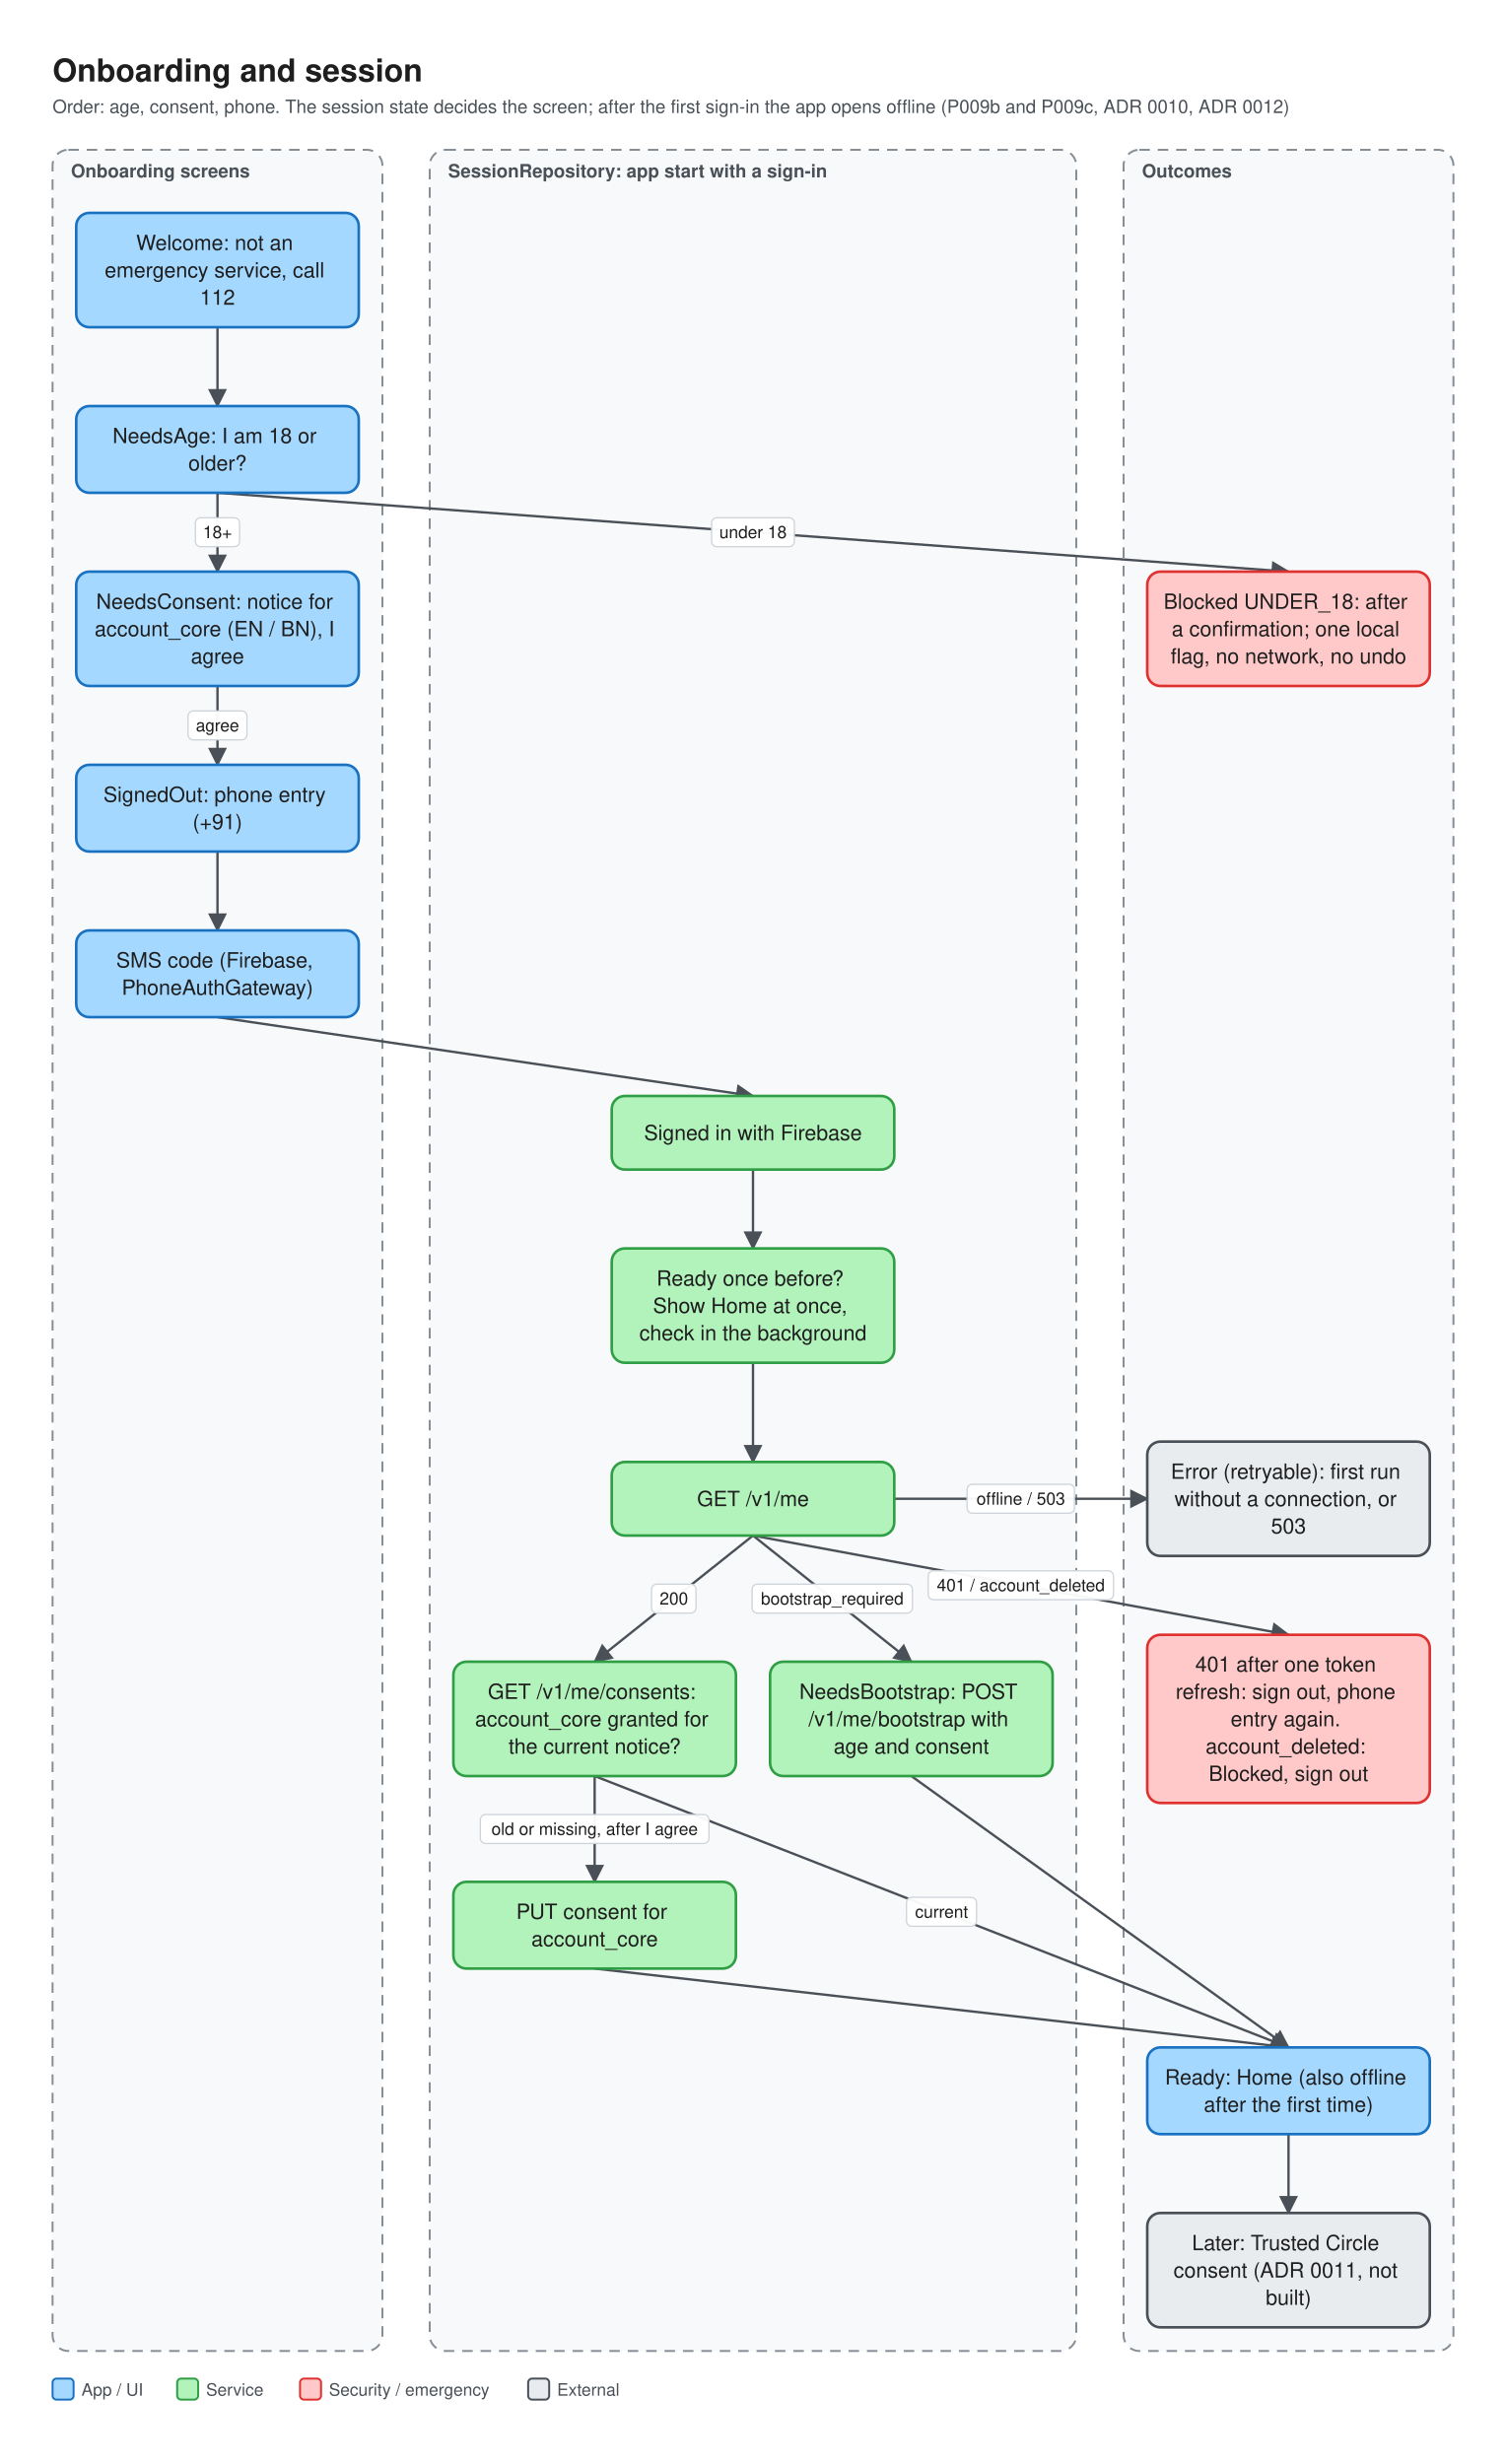
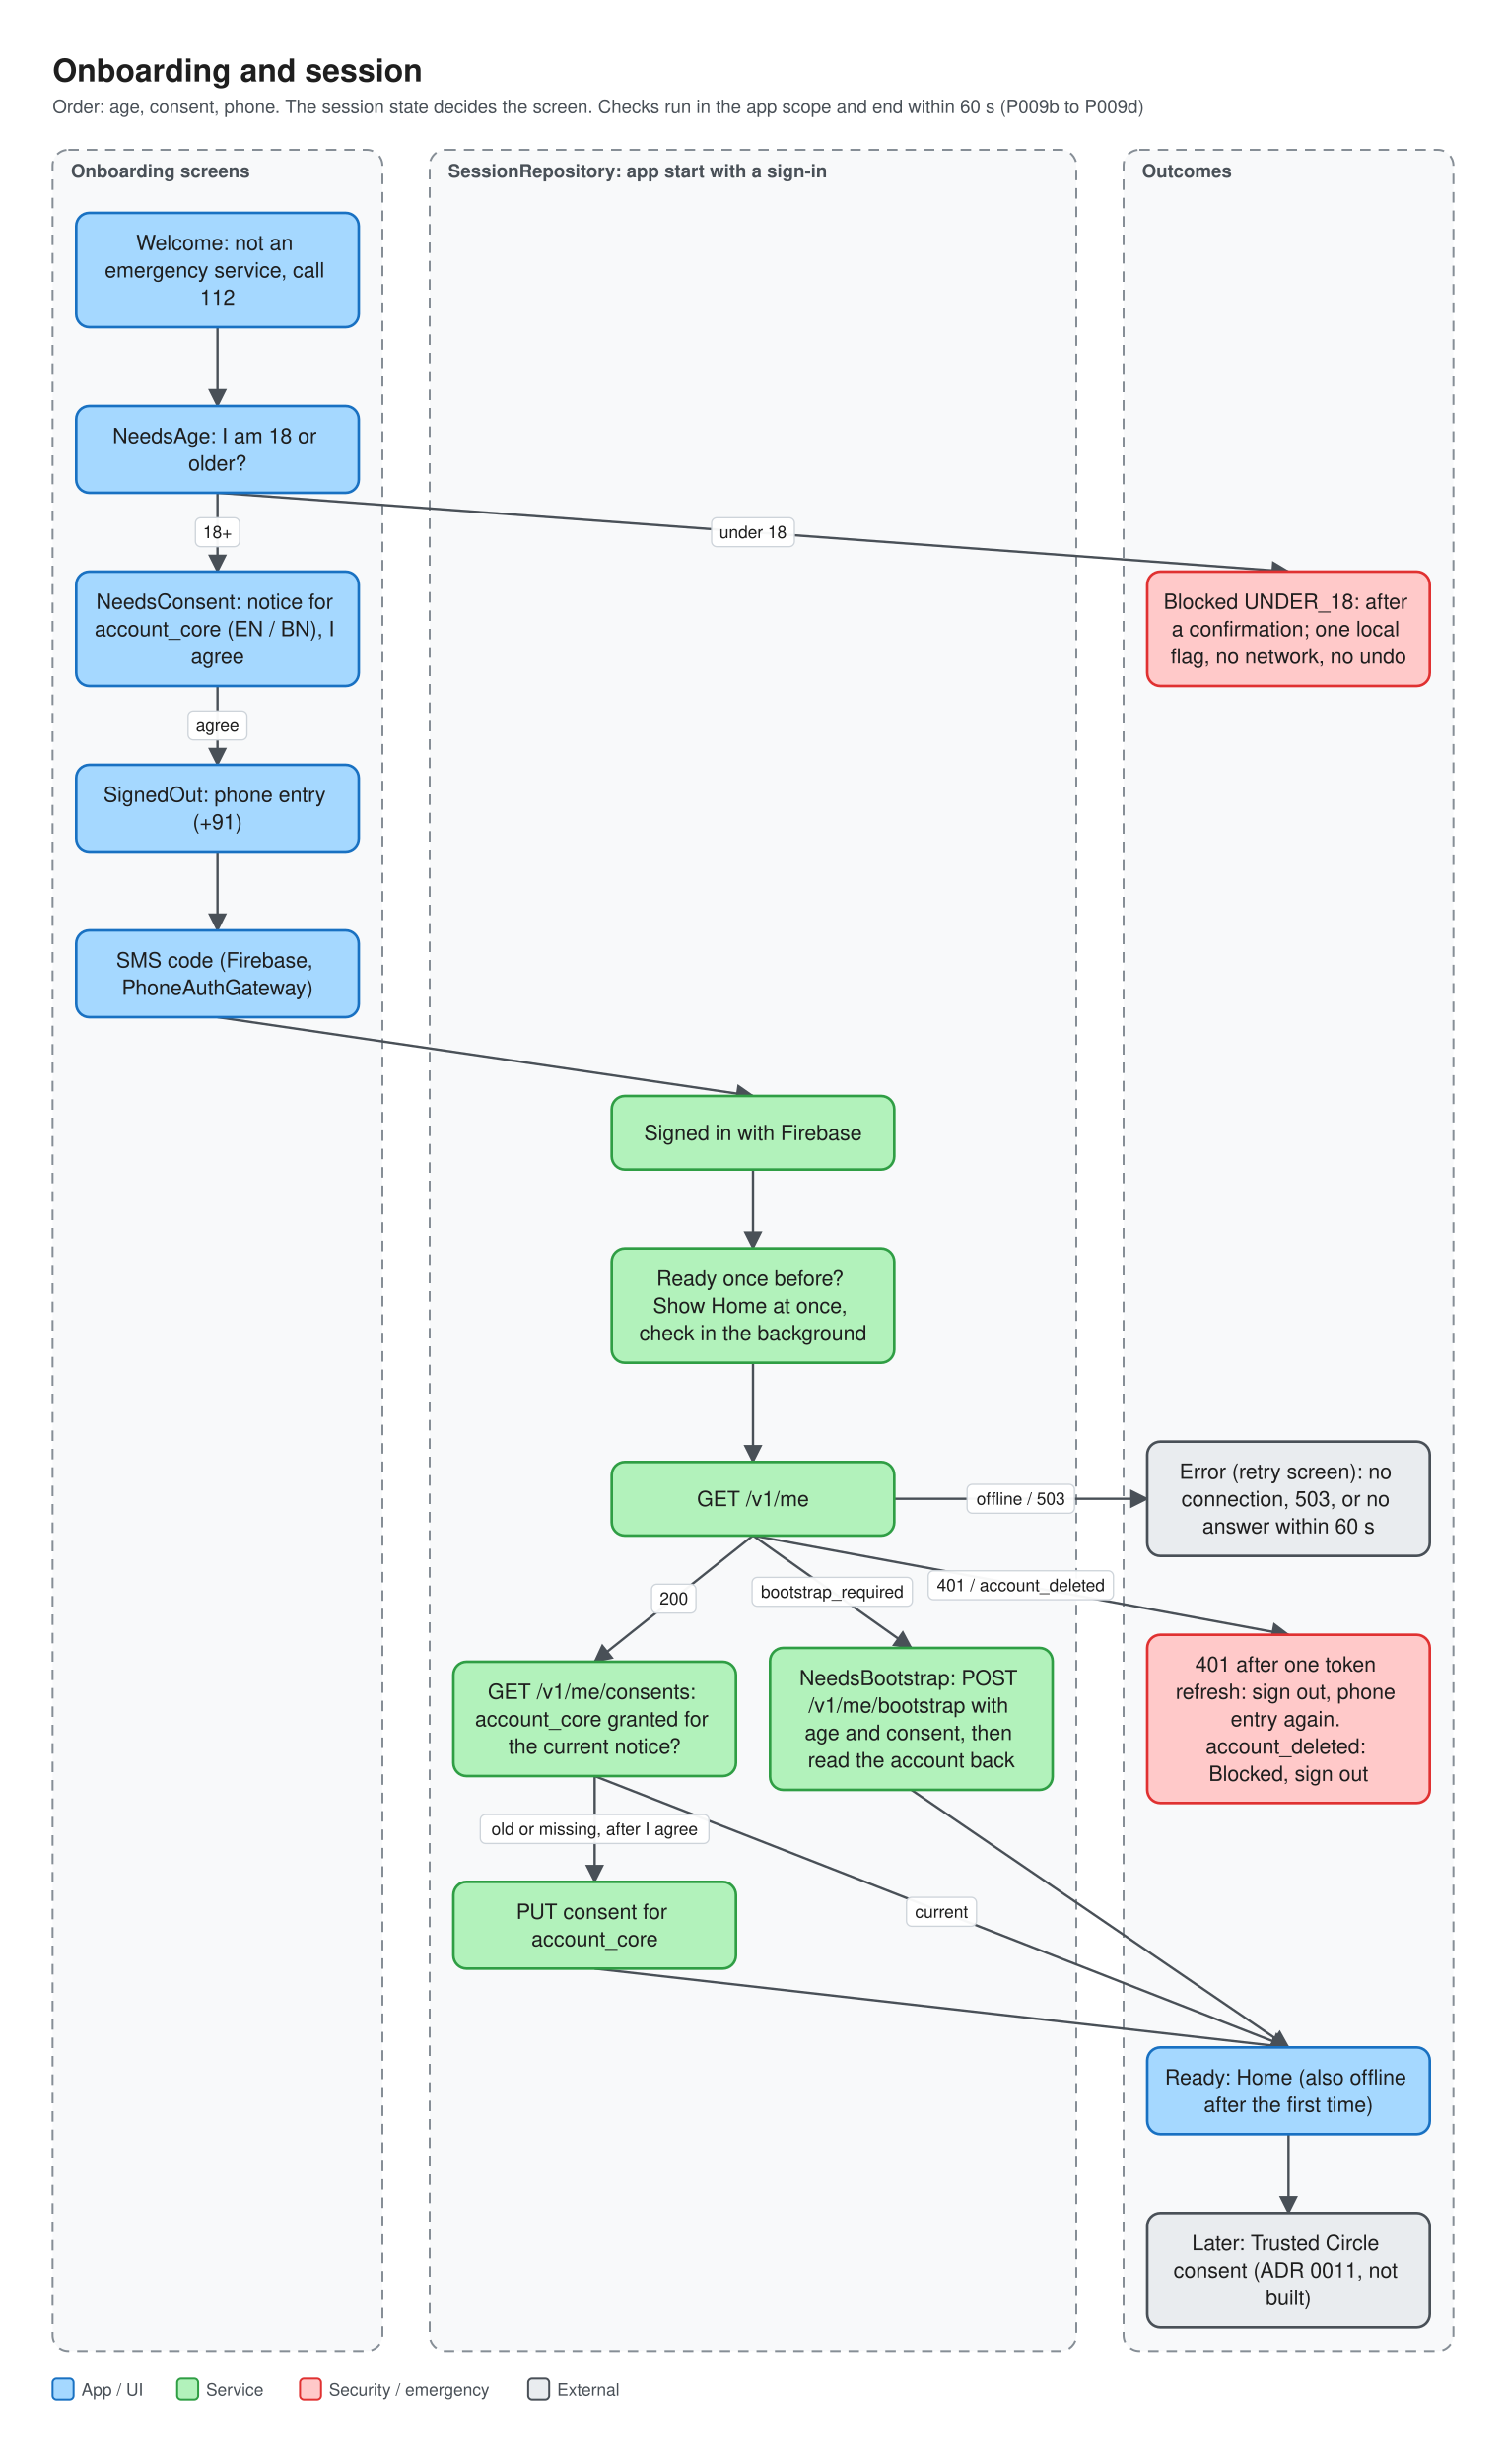
<svg xmlns="http://www.w3.org/2000/svg" width="1146" height="1875" viewBox="0 0 1146 1875" font-family="Helvetica, Arial, sans-serif">
  <defs>
    <marker id="arrow" viewBox="0 0 10 10" refX="9" refY="5" markerWidth="8" markerHeight="8" orient="auto">
      <path d="M0,0 L10,5 L0,10 z" fill="#495057" />
    </marker>
  </defs>
  <rect width="100%" height="100%" fill="#ffffff" />
  <text x="40" y="62" font-size="24" font-weight="700" fill="#1e1e1e">Onboarding and session</text>
-   <text x="40" y="86" font-size="14" fill="#495057">Order: age, consent, phone. The session state decides the screen; after the first sign-in the app opens offline (P009b and P009c, ADR 0010, ADR 0012)</text>
+   <text x="40" y="86" font-size="14" fill="#495057">Order: age, consent, phone. The session state decides the screen. Checks run in the app scope and end within 60 s (P009b to P009d)</text>
  <rect x="40" y="114" width="251" height="1675" rx="12" fill="#f8f9fa" stroke="#868e96" stroke-width="1.5" stroke-dasharray="8 6" />
  <text x="54" y="135" font-size="14" font-weight="700" fill="#495057">Onboarding screens</text>
  <rect x="327" y="114" width="492" height="1675" rx="12" fill="#f8f9fa" stroke="#868e96" stroke-width="1.5" stroke-dasharray="8 6" />
  <text x="341" y="135" font-size="14" font-weight="700" fill="#495057">SessionRepository: app start with a sign-in</text>
  <rect x="855" y="114" width="251" height="1675" rx="12" fill="#f8f9fa" stroke="#868e96" stroke-width="1.5" stroke-dasharray="8 6" />
  <text x="869" y="135" font-size="14" font-weight="700" fill="#495057">Outcomes</text>
  <line x1="165.5" y1="249" x2="165.5" y2="309" stroke="#495057" stroke-width="1.8" marker-end="url(#arrow)" />
  <line x1="165.5" y1="375" x2="980.5" y2="435" stroke="#495057" stroke-width="1.8" marker-end="url(#arrow)" />
  <line x1="165.5" y1="375" x2="165.5" y2="435" stroke="#495057" stroke-width="1.8" marker-end="url(#arrow)" />
  <line x1="165.5" y1="522" x2="165.5" y2="582" stroke="#495057" stroke-width="1.8" marker-end="url(#arrow)" />
  <line x1="165.5" y1="648" x2="165.5" y2="708" stroke="#495057" stroke-width="1.8" marker-end="url(#arrow)" />
  <line x1="165.5" y1="774" x2="573" y2="834" stroke="#495057" stroke-width="1.8" marker-end="url(#arrow)" />
  <line x1="573" y1="890" x2="573" y2="950" stroke="#495057" stroke-width="1.8" marker-end="url(#arrow)" />
  <line x1="573" y1="1037" x2="573" y2="1112.5" stroke="#495057" stroke-width="1.8" marker-end="url(#arrow)" />
  <line x1="573" y1="1168.5" x2="452.5" y2="1264.5" stroke="#495057" stroke-width="1.8" marker-end="url(#arrow)" />
-   <line x1="573" y1="1168.5" x2="693.5" y2="1264.5" stroke="#495057" stroke-width="1.8" marker-end="url(#arrow)" />
+   <line x1="573" y1="1168.5" x2="693.5" y2="1254" stroke="#495057" stroke-width="1.8" marker-end="url(#arrow)" />
  <line x1="680.5" y1="1140.5" x2="873" y2="1140.5" stroke="#495057" stroke-width="1.8" marker-end="url(#arrow)" />
  <line x1="452.5" y1="1351.5" x2="452.5" y2="1432" stroke="#495057" stroke-width="1.8" marker-end="url(#arrow)" />
  <line x1="573" y1="1168.5" x2="980.5" y2="1244" stroke="#495057" stroke-width="1.8" marker-end="url(#arrow)" />
  <line x1="452.5" y1="1351.5" x2="980.5" y2="1558" stroke="#495057" stroke-width="1.8" marker-end="url(#arrow)" />
-   <line x1="693.5" y1="1351.5" x2="980.5" y2="1558" stroke="#495057" stroke-width="1.8" marker-end="url(#arrow)" />
+   <line x1="693.5" y1="1362" x2="980.5" y2="1558" stroke="#495057" stroke-width="1.8" marker-end="url(#arrow)" />
  <line x1="452.5" y1="1498" x2="980.5" y2="1558" stroke="#495057" stroke-width="1.8" marker-end="url(#arrow)" />
  <line x1="980.5" y1="1624" x2="980.5" y2="1684" stroke="#495057" stroke-width="1.8" marker-end="url(#arrow)" />
  <rect x="58" y="162" width="215" height="87" rx="10" fill="#a5d8ff" stroke="#1971c2" stroke-width="2" />
  <text x="165.5" font-size="16" fill="#1e1e1e" text-anchor="middle">
    <tspan x="165.5" y="190.3">Welcome: not an</tspan>
    <tspan x="165.5" y="211.1">emergency service, call</tspan>
    <tspan x="165.5" y="231.9">112</tspan>
  </text>
  <rect x="58" y="309" width="215" height="66" rx="10" fill="#a5d8ff" stroke="#1971c2" stroke-width="2" />
  <text x="165.5" font-size="16" fill="#1e1e1e" text-anchor="middle">
    <tspan x="165.5" y="337.2">NeedsAge: I am 18 or</tspan>
    <tspan x="165.5" y="358">older?</tspan>
  </text>
  <rect x="58" y="435" width="215" height="87" rx="10" fill="#a5d8ff" stroke="#1971c2" stroke-width="2" />
  <text x="165.5" font-size="16" fill="#1e1e1e" text-anchor="middle">
    <tspan x="165.5" y="463.3">NeedsConsent: notice for</tspan>
    <tspan x="165.5" y="484.1">account_core (EN / BN), I</tspan>
    <tspan x="165.5" y="504.9">agree</tspan>
  </text>
  <rect x="58" y="582" width="215" height="66" rx="10" fill="#a5d8ff" stroke="#1971c2" stroke-width="2" />
  <text x="165.5" font-size="16" fill="#1e1e1e" text-anchor="middle">
    <tspan x="165.5" y="610.2">SignedOut: phone entry</tspan>
    <tspan x="165.5" y="631">(+91)</tspan>
  </text>
  <rect x="58" y="708" width="215" height="66" rx="10" fill="#a5d8ff" stroke="#1971c2" stroke-width="2" />
  <text x="165.5" font-size="16" fill="#1e1e1e" text-anchor="middle">
    <tspan x="165.5" y="736.2">SMS code (Firebase,</tspan>
    <tspan x="165.5" y="757">PhoneAuthGateway)</tspan>
  </text>
  <rect x="465.5" y="834" width="215" height="56" rx="10" fill="#b2f2bb" stroke="#2f9e44" stroke-width="2" />
  <text x="573" font-size="16" fill="#1e1e1e" text-anchor="middle">
    <tspan x="573" y="867.6">Signed in with Firebase</tspan>
  </text>
  <rect x="465.5" y="950" width="215" height="87" rx="10" fill="#b2f2bb" stroke="#2f9e44" stroke-width="2" />
  <text x="573" font-size="16" fill="#1e1e1e" text-anchor="middle">
    <tspan x="573" y="978.3">Ready once before?</tspan>
    <tspan x="573" y="999.1">Show Home at once,</tspan>
    <tspan x="573" y="1019.9">check in the background</tspan>
  </text>
  <rect x="465.5" y="1112.5" width="215" height="56" rx="10" fill="#b2f2bb" stroke="#2f9e44" stroke-width="2" />
  <text x="573" font-size="16" fill="#1e1e1e" text-anchor="middle">
    <tspan x="573" y="1146.1">GET /v1/me</tspan>
  </text>
  <rect x="345" y="1264.5" width="215" height="87" rx="10" fill="#b2f2bb" stroke="#2f9e44" stroke-width="2" />
  <text x="452.5" font-size="16" fill="#1e1e1e" text-anchor="middle">
    <tspan x="452.5" y="1292.8">GET /v1/me/consents:</tspan>
    <tspan x="452.5" y="1313.6">account_core granted for</tspan>
    <tspan x="452.5" y="1334.4">the current notice?</tspan>
  </text>
-   <rect x="586" y="1264.5" width="215" height="87" rx="10" fill="#b2f2bb" stroke="#2f9e44" stroke-width="2" />
+   <rect x="586" y="1254" width="215" height="108" rx="10" fill="#b2f2bb" stroke="#2f9e44" stroke-width="2" />
  <text x="693.5" font-size="16" fill="#1e1e1e" text-anchor="middle">
-     <tspan x="693.5" y="1292.8">NeedsBootstrap: POST</tspan>
-     <tspan x="693.5" y="1313.6">/v1/me/bootstrap with</tspan>
-     <tspan x="693.5" y="1334.4">age and consent</tspan>
+     <tspan x="693.5" y="1282.4">NeedsBootstrap: POST</tspan>
+     <tspan x="693.5" y="1303.2">/v1/me/bootstrap with</tspan>
+     <tspan x="693.5" y="1324">age and consent, then</tspan>
+     <tspan x="693.5" y="1344.8">read the account back</tspan>
  </text>
  <rect x="345" y="1432" width="215" height="66" rx="10" fill="#b2f2bb" stroke="#2f9e44" stroke-width="2" />
  <text x="452.5" font-size="16" fill="#1e1e1e" text-anchor="middle">
    <tspan x="452.5" y="1460.2">PUT consent for</tspan>
    <tspan x="452.5" y="1481">account_core</tspan>
  </text>
  <rect x="873" y="435" width="215" height="87" rx="10" fill="#ffc9c9" stroke="#e03131" stroke-width="2" />
  <text x="980.5" font-size="16" fill="#1e1e1e" text-anchor="middle">
    <tspan x="980.5" y="463.3">Blocked UNDER_18: after</tspan>
    <tspan x="980.5" y="484.1">a confirmation; one local</tspan>
    <tspan x="980.5" y="504.9">flag, no network, no undo</tspan>
  </text>
  <rect x="873" y="1097" width="215" height="87" rx="10" fill="#e9ecef" stroke="#495057" stroke-width="2" />
  <text x="980.5" font-size="16" fill="#1e1e1e" text-anchor="middle">
-     <tspan x="980.5" y="1125.3">Error (retryable): first run</tspan>
-     <tspan x="980.5" y="1146.1">without a connection, or</tspan>
-     <tspan x="980.5" y="1166.9">503</tspan>
+     <tspan x="980.5" y="1125.3">Error (retry screen): no</tspan>
+     <tspan x="980.5" y="1146.1">connection, 503, or no</tspan>
+     <tspan x="980.5" y="1166.9">answer within 60 s</tspan>
  </text>
  <rect x="873" y="1244" width="215" height="128" rx="10" fill="#ffc9c9" stroke="#e03131" stroke-width="2" />
  <text x="980.5" font-size="16" fill="#1e1e1e" text-anchor="middle">
    <tspan x="980.5" y="1272">401 after one token</tspan>
    <tspan x="980.5" y="1292.8">refresh: sign out, phone</tspan>
    <tspan x="980.5" y="1313.6">entry again.</tspan>
    <tspan x="980.5" y="1334.4">account_deleted:</tspan>
    <tspan x="980.5" y="1355.2">Blocked, sign out</tspan>
  </text>
  <rect x="873" y="1558" width="215" height="66" rx="10" fill="#a5d8ff" stroke="#1971c2" stroke-width="2" />
  <text x="980.5" font-size="16" fill="#1e1e1e" text-anchor="middle">
    <tspan x="980.5" y="1586.2">Ready: Home (also offline</tspan>
    <tspan x="980.5" y="1607">after the first time)</tspan>
  </text>
  <rect x="873" y="1684" width="215" height="87" rx="10" fill="#e9ecef" stroke="#495057" stroke-width="2" />
  <text x="980.5" font-size="16" fill="#1e1e1e" text-anchor="middle">
    <tspan x="980.5" y="1712.3">Later: Trusted Circle</tspan>
    <tspan x="980.5" y="1733.1">consent (ADR 0011, not</tspan>
    <tspan x="980.5" y="1753.9">built)</tspan>
  </text>
  <rect x="541.5" y="394" width="63" height="22" rx="4" fill="#ffffff" fill-opacity="0.95" stroke="#ced4da" stroke-width="1" />
  <text x="573" y="409.5" font-size="13" fill="#1e1e1e" text-anchor="middle">under 18</text>
  <rect x="148.7" y="394" width="33.6" height="22" rx="4" fill="#ffffff" fill-opacity="0.95" stroke="#ced4da" stroke-width="1" />
  <text x="165.5" y="409.5" font-size="13" fill="#1e1e1e" text-anchor="middle">18+</text>
  <rect x="143.1" y="541" width="44.8" height="22" rx="4" fill="#ffffff" fill-opacity="0.95" stroke="#ced4da" stroke-width="1" />
  <text x="165.5" y="556.5" font-size="13" fill="#1e1e1e" text-anchor="middle">agree</text>
  <rect x="495.8" y="1205.5" width="33.8" height="22" rx="4" fill="#ffffff" fill-opacity="0.95" stroke="#ced4da" stroke-width="1" />
  <text x="512.8" y="1221" font-size="13" fill="#1e1e1e" text-anchor="middle">200</text>
-   <rect x="572.3" y="1205.5" width="122" height="22" rx="4" fill="#ffffff" fill-opacity="0.95" stroke="#ced4da" stroke-width="1" />
-   <text x="633.3" y="1221" font-size="13" fill="#1e1e1e" text-anchor="middle">bootstrap_required</text>
+   <rect x="572.3" y="1200.3" width="122" height="22" rx="4" fill="#ffffff" fill-opacity="0.95" stroke="#ced4da" stroke-width="1" />
+   <text x="633.3" y="1215.8" font-size="13" fill="#1e1e1e" text-anchor="middle">bootstrap_required</text>
  <rect x="735.9" y="1129.5" width="81.7" height="22" rx="4" fill="#ffffff" fill-opacity="0.95" stroke="#ced4da" stroke-width="1" />
  <text x="776.8" y="1145" font-size="13" fill="#1e1e1e" text-anchor="middle">offline / 503</text>
  <rect x="365.5" y="1380.8" width="174" height="22" rx="4" fill="#ffffff" fill-opacity="0.95" stroke="#ced4da" stroke-width="1" />
  <text x="452.5" y="1396.3" font-size="13" fill="#1e1e1e" text-anchor="middle">old or missing, after I agree</text>
  <rect x="706.3" y="1195.3" width="141" height="22" rx="4" fill="#ffffff" fill-opacity="0.95" stroke="#ced4da" stroke-width="1" />
  <text x="776.8" y="1210.8" font-size="13" fill="#1e1e1e" text-anchor="middle">401 / account_deleted</text>
  <rect x="689.8" y="1443.8" width="53.3" height="22" rx="4" fill="#ffffff" fill-opacity="0.95" stroke="#ced4da" stroke-width="1" />
  <text x="716.5" y="1459.3" font-size="13" fill="#1e1e1e" text-anchor="middle">current</text>
  <rect x="40" y="1810" width="16" height="16" rx="3" fill="#a5d8ff" stroke="#1971c2" stroke-width="1.5" />
  <text x="62" y="1823" font-size="13" fill="#495057">App / UI</text>
  <rect x="134.8" y="1810" width="16" height="16" rx="3" fill="#b2f2bb" stroke="#2f9e44" stroke-width="1.5" />
  <text x="156.8" y="1823" font-size="13" fill="#495057">Service</text>
  <rect x="228.3" y="1810" width="16" height="16" rx="3" fill="#ffc9c9" stroke="#e03131" stroke-width="1.5" />
  <text x="250.3" y="1823" font-size="13" fill="#495057">Security / emergency</text>
  <rect x="401.9" y="1810" width="16" height="16" rx="3" fill="#e9ecef" stroke="#495057" stroke-width="1.5" />
  <text x="423.9" y="1823" font-size="13" fill="#495057">External</text>
</svg>
